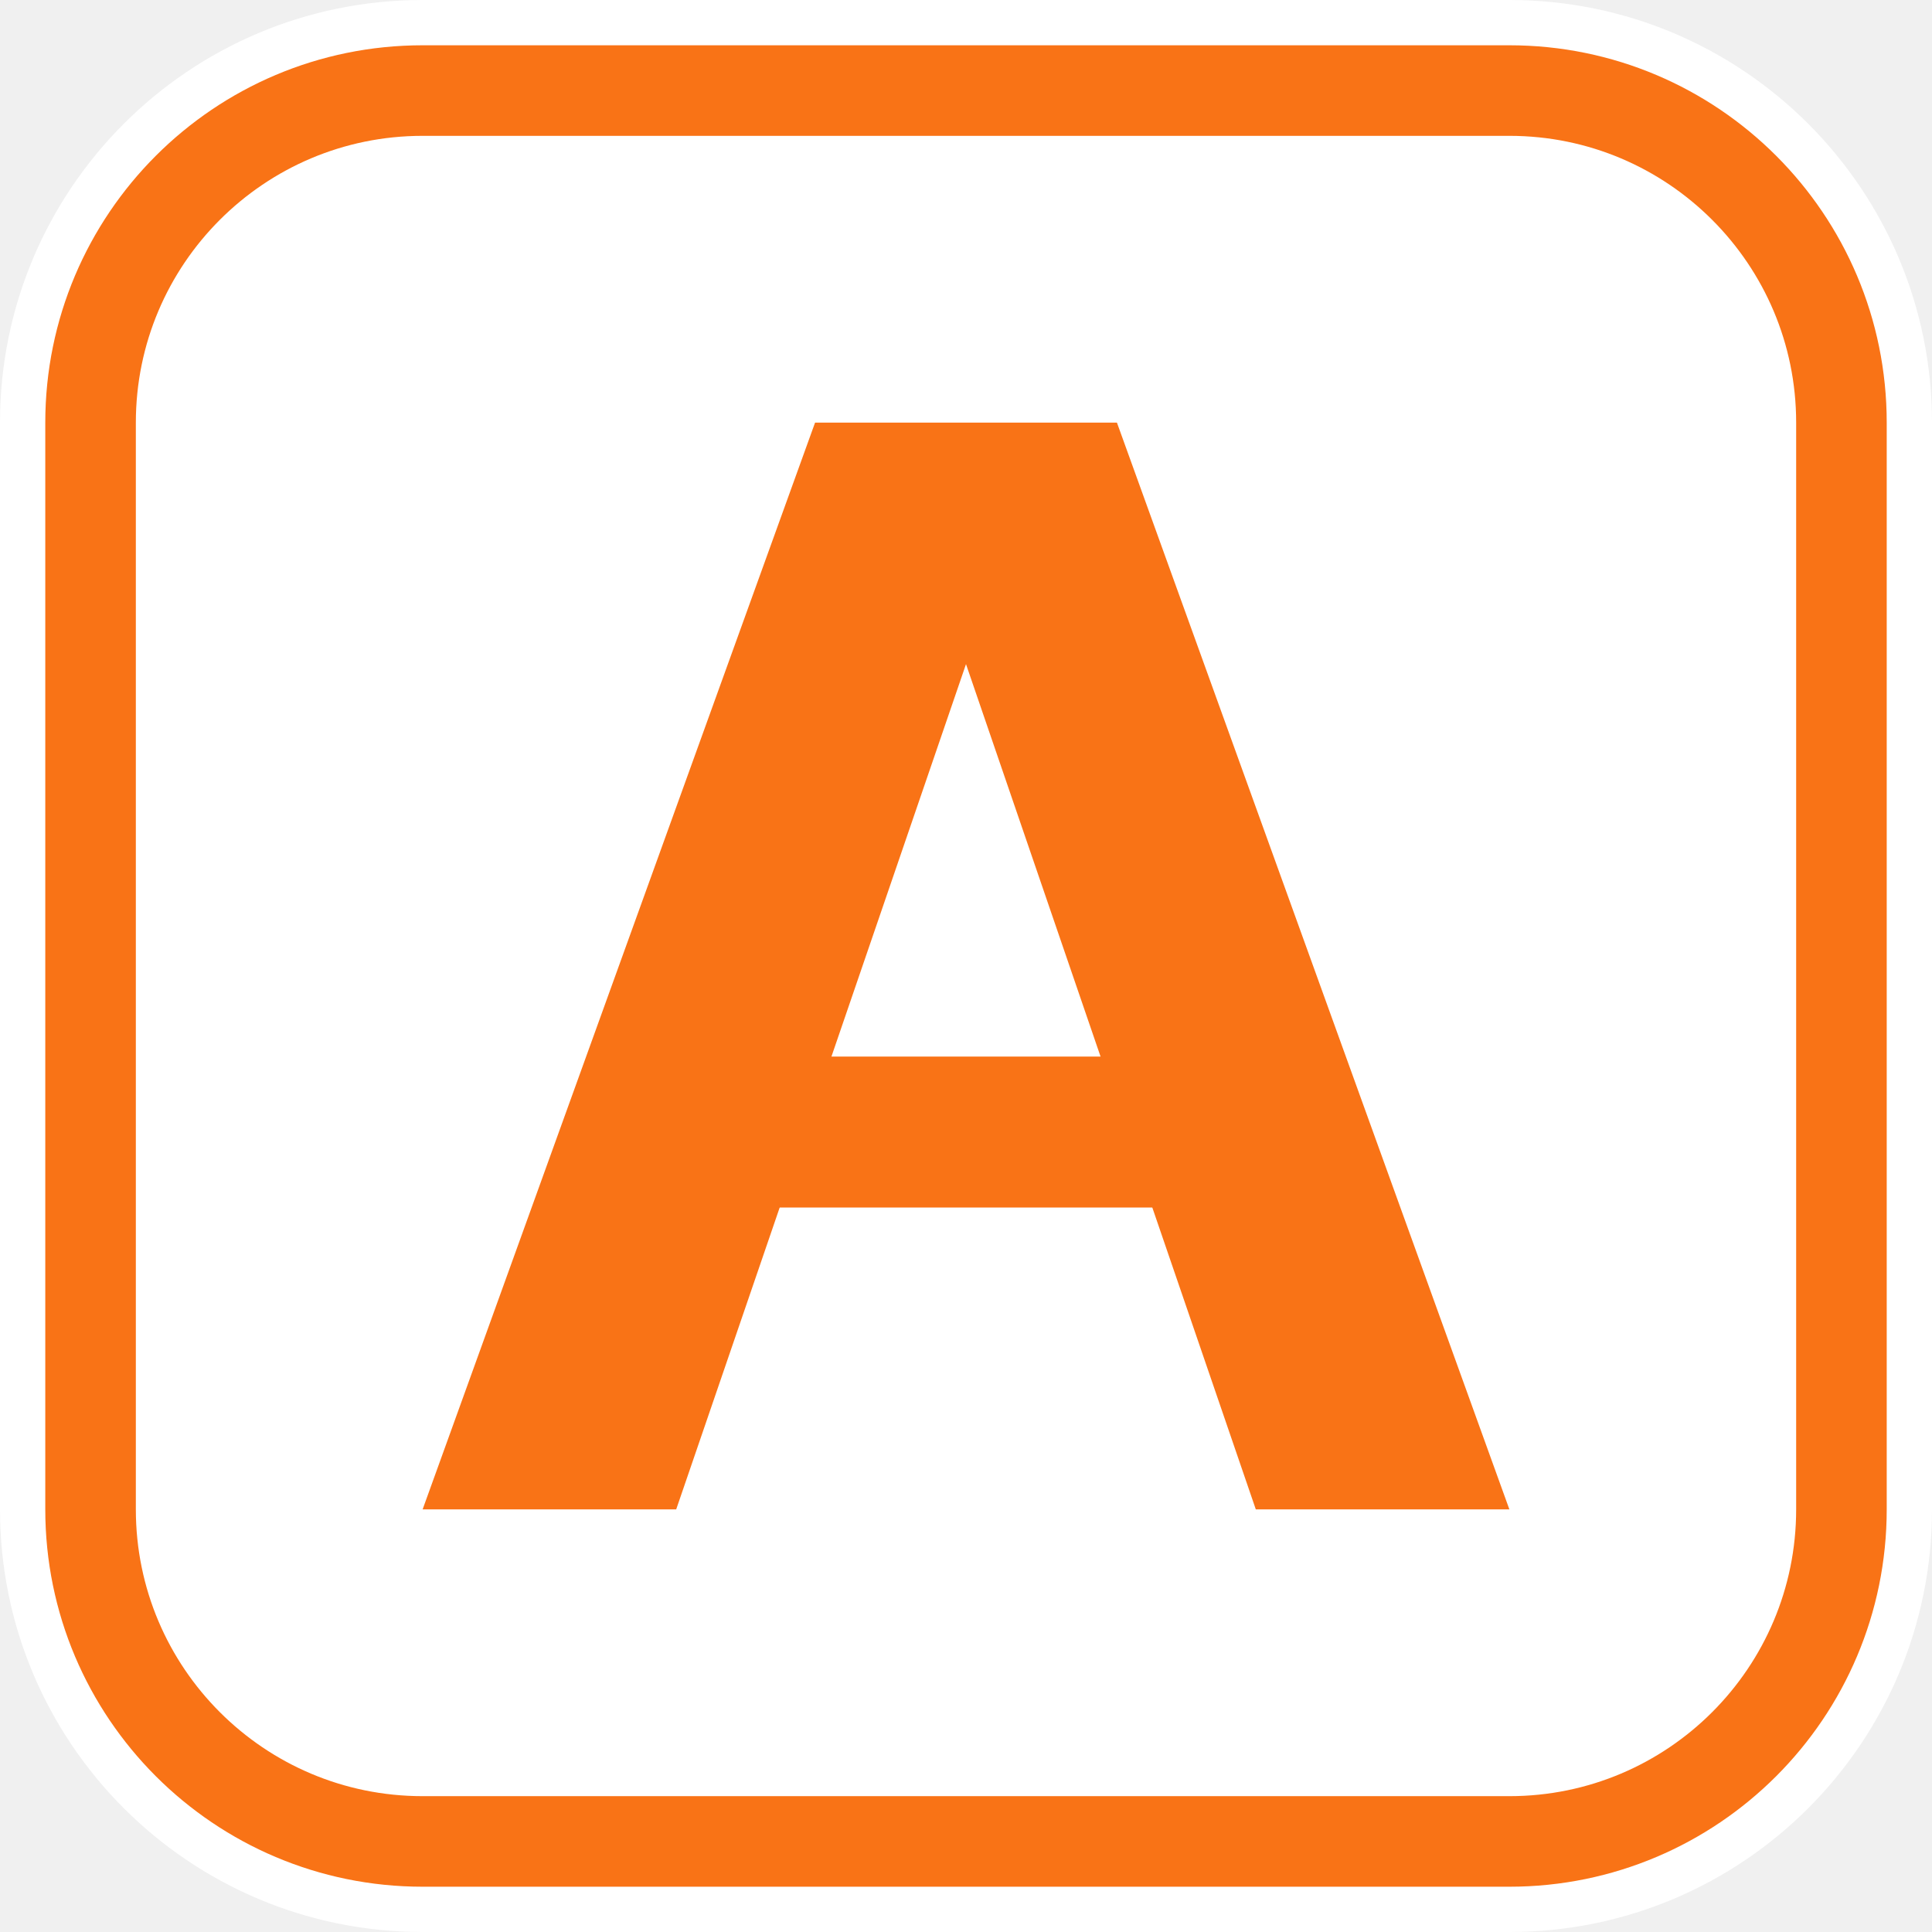
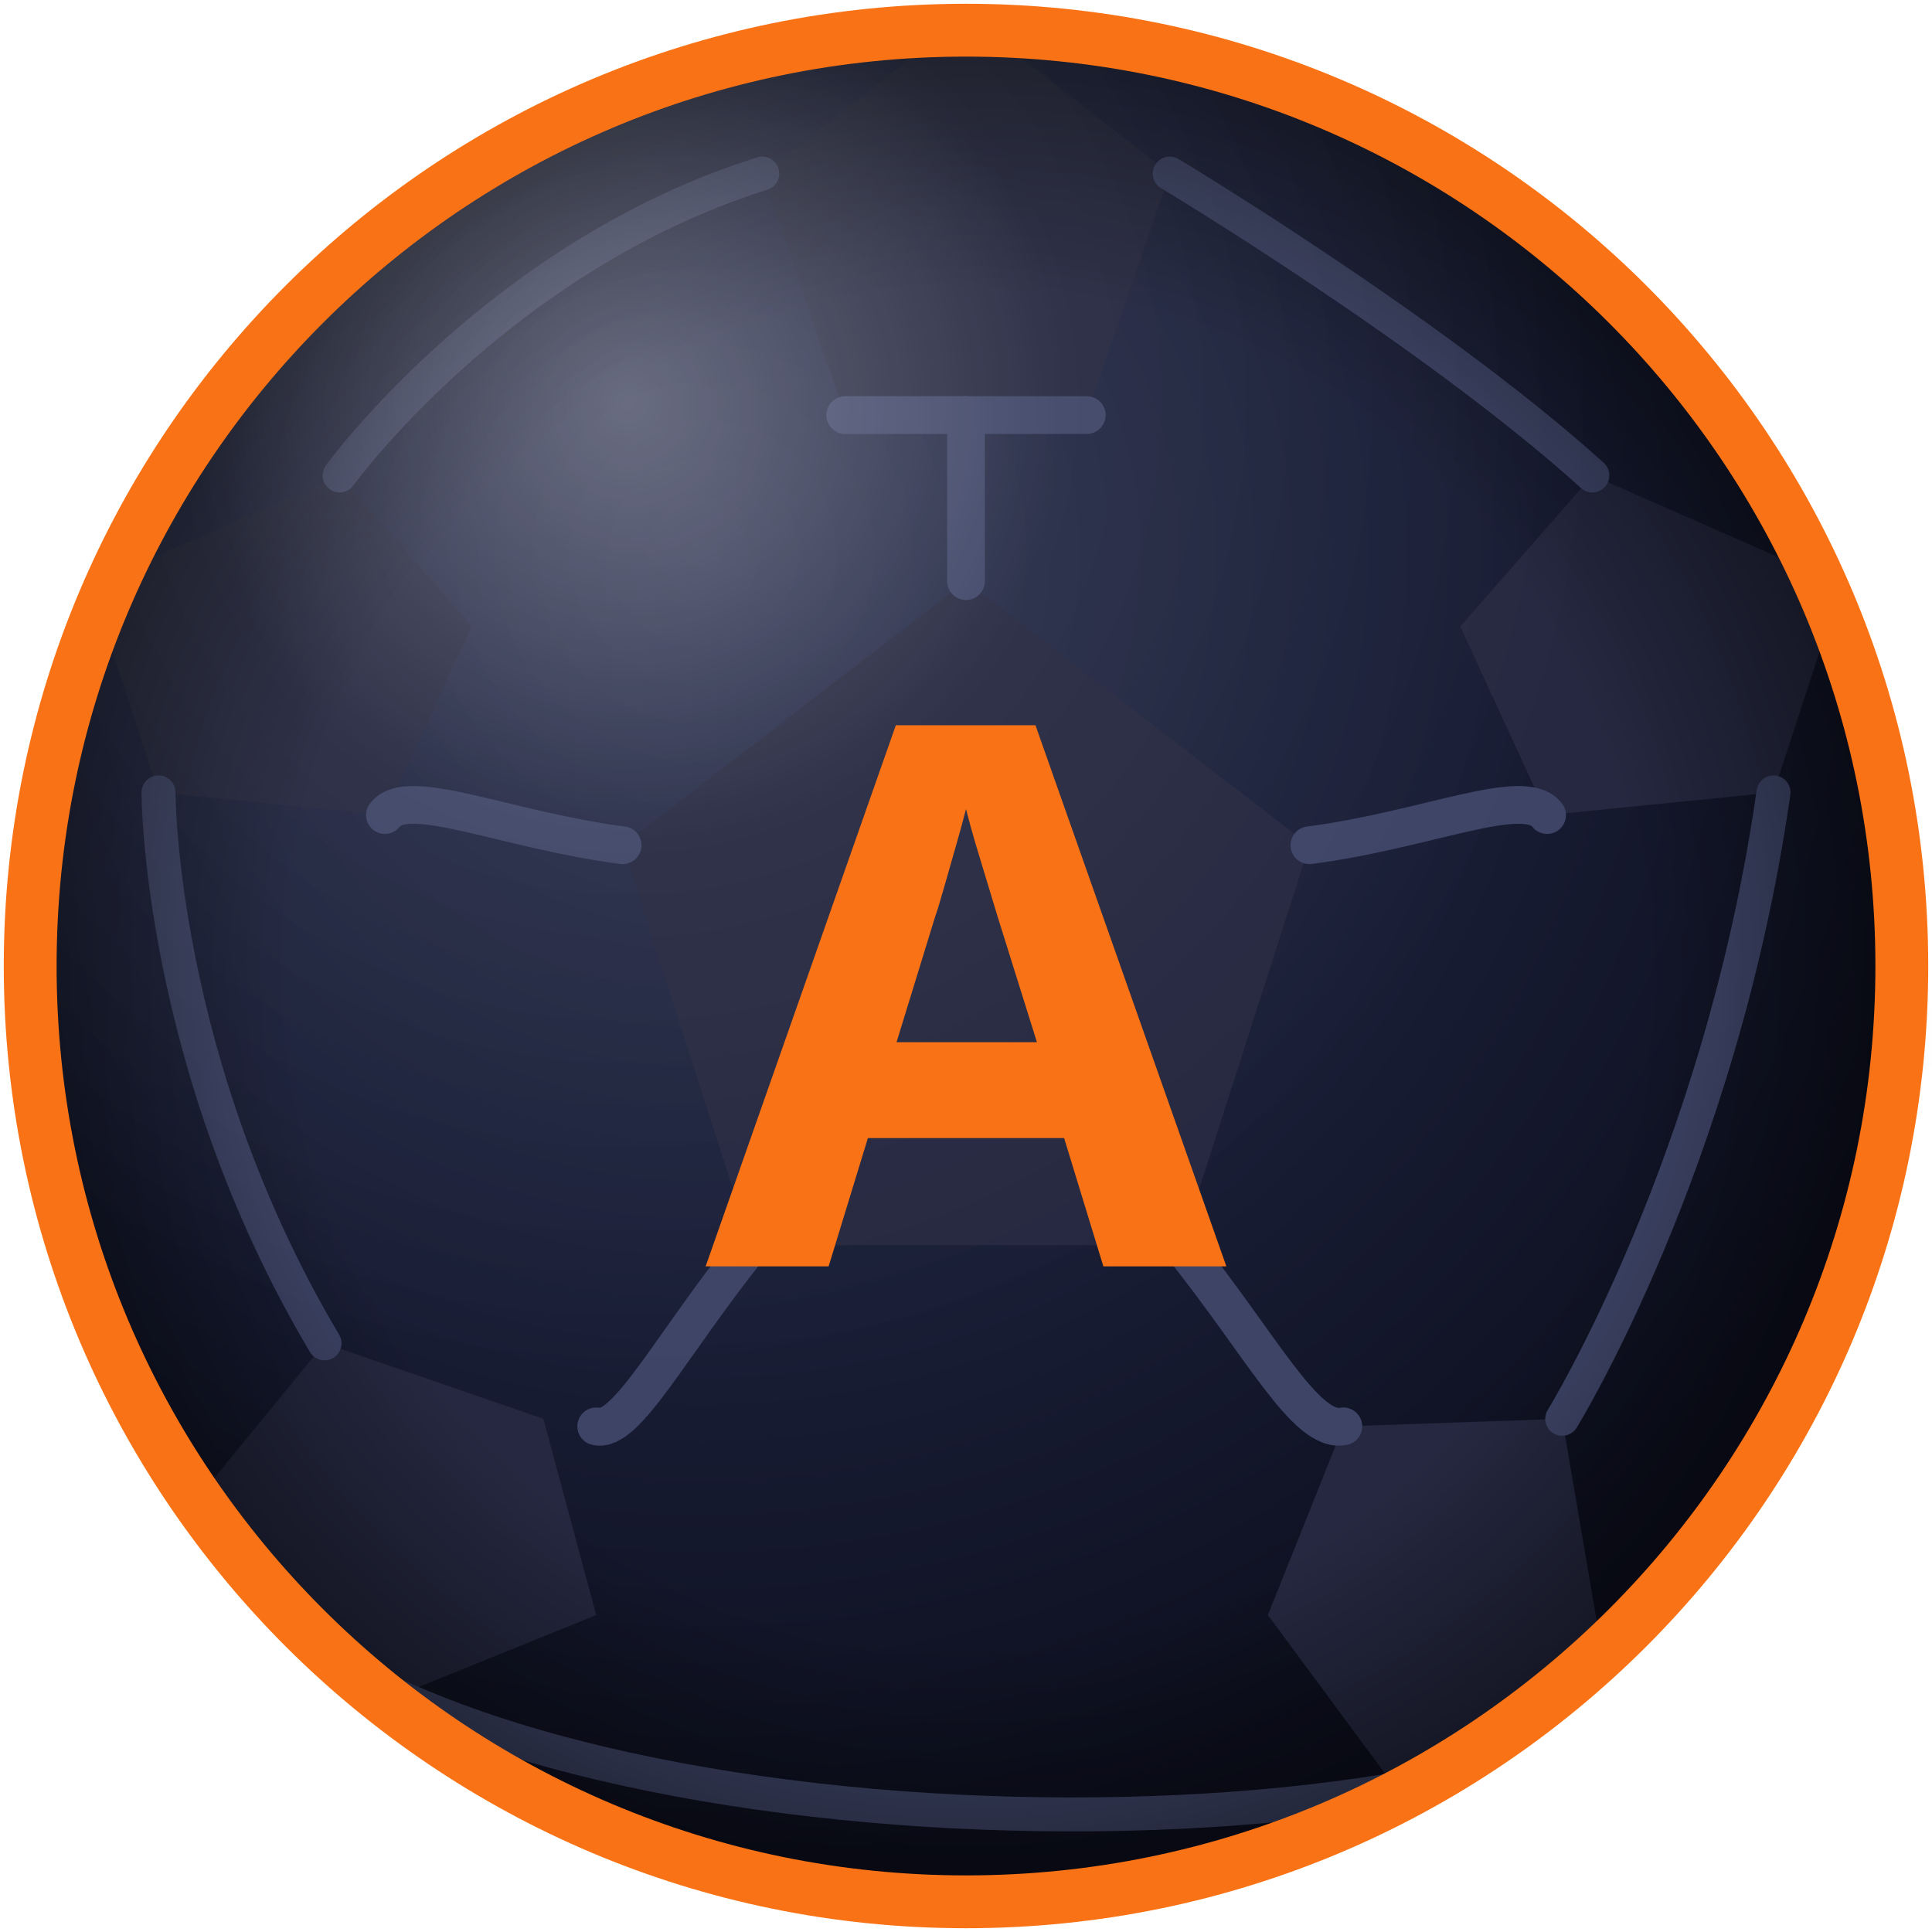
- <svg xmlns="http://www.w3.org/2000/svg" viewBox="0 0 32 32">
-   <rect width="32" height="32" rx="7" fill="#FFFFFF" />
-   <rect x="1.5" y="1.5" width="29" height="29" rx="5.5" fill="none" stroke="#F97316" stroke-width="1.5" />
-   <polygon points="7,25 13.5,7 16,7 16,11 11.2,25" fill="#F97316" />
-   <polygon points="25,25 18.5,7 16,7 16,11 20.8,25" fill="#F97316" />
-   <rect x="10" y="17.5" width="12" height="2.5" rx="1.25" fill="#F97316" />
+ <svg xmlns="http://www.w3.org/2000/svg" viewBox="0 0 512 512" width="512" height="512">
+   <defs>
+     <clipPath id="fav-clip">
+       <circle cx="256" cy="256" r="254" />
+     </clipPath>
+     <radialGradient id="fav-fill" cx="36%" cy="28%" r="70%">
+       <stop offset="0%" stop-color="#2D3250" />
+       <stop offset="55%" stop-color="#1A1F38" />
+       <stop offset="100%" stop-color="#0D0F1E" />
+     </radialGradient>
+     <radialGradient id="fav-gloss" cx="32%" cy="20%" r="52%">
+       <stop offset="0%" stop-color="white" stop-opacity="0.30" />
+       <stop offset="45%" stop-color="white" stop-opacity="0.05" />
+       <stop offset="100%" stop-color="white" stop-opacity="0" />
+     </radialGradient>
+     <radialGradient id="fav-rim" cx="50%" cy="50%" r="50%">
+       <stop offset="72%" stop-color="transparent" />
+       <stop offset="100%" stop-color="rgba(0,0,0,0.45)" />
+     </radialGradient>
+     <filter id="fav-shadow">
+       <feGaussianBlur stdDeviation="10" />
+     </filter>
+   </defs>
+   <rect width="512" height="512" fill="#FFFFFF" />
+   <ellipse cx="256" cy="275" rx="240" ry="20" fill="rgba(0,0,0,0.18)" filter="url(#fav-shadow)" />
+   <circle cx="256" cy="256" r="252" fill="url(#fav-fill)" />
+   <g clip-path="url(#fav-clip)">
+     <polygon points="256,154 347,224 313,330 199,330 165,224" fill="#252840" />
+     <polygon points="256,4 310,46 288,110 224,110 202,46" fill="#252840" />
+     <polygon points="488,155 470,210 410,216 387,166 422,126" fill="#252840" />
+     <polygon points="428,458 370,474 336,428 356,378 414,376" fill="#252840" />
+     <polygon points="84,458 50,400 86,356 144,376 158,428" fill="#252840" />
+     <polygon points="24,155 90,126 125,166 102,216 42,210" fill="#252840" />
+     <line x1="256" y1="154" x2="256" y2="110" stroke="#3D4466" stroke-width="10" stroke-linecap="round" />
+     <line x1="256" y1="110" x2="288" y2="110" stroke="#3D4466" stroke-width="10" stroke-linecap="round" />
+     <line x1="256" y1="110" x2="224" y2="110" stroke="#3D4466" stroke-width="10" stroke-linecap="round" />
+     <path d="M 347 224 C 378 220 404 208 410 216" stroke="#3D4466" stroke-width="10" fill="none" stroke-linecap="round" />
+     <path d="M 313 330 C 334 356 346 380 356 378" stroke="#3D4466" stroke-width="10" fill="none" stroke-linecap="round" />
+     <path d="M 199 330 C 178 356 166 380 158 378" stroke="#3D4466" stroke-width="10" fill="none" stroke-linecap="round" />
+     <path d="M 165 224 C 134 220 108 208 102 216" stroke="#3D4466" stroke-width="10" fill="none" stroke-linecap="round" />
+     <path d="M 422 126 C 380 88  310 46  310 46" stroke="#3D4466" stroke-width="9" fill="none" stroke-linecap="round" />
+     <path d="M 202 46  C 132 68  90  126 90  126" stroke="#3D4466" stroke-width="9" fill="none" stroke-linecap="round" />
+     <path d="M 470 210 C 456 308 414 376 414 376" stroke="#3D4466" stroke-width="9" fill="none" stroke-linecap="round" />
+     <path d="M 428 458 C 334 500 82  486 50  400" stroke="#3D4466" stroke-width="9" fill="none" stroke-linecap="round" />
+     <path d="M 86  356 C 42  282 42  210 42  210" stroke="#3D4466" stroke-width="9" fill="none" stroke-linecap="round" />
+   </g>
+   <circle cx="256" cy="256" r="252" fill="url(#fav-rim)" />
+   <circle cx="256" cy="256" r="252" fill="url(#fav-gloss)" />
+   <text x="256" y="258" text-anchor="middle" dominant-baseline="central" font-family="'Barlow Condensed', 'Arial Black', Impact, sans-serif" font-weight="900" font-size="200" letter-spacing="0" fill="#F97316">A</text>
+   <circle cx="256" cy="256" r="248" fill="none" stroke="#F97316" stroke-width="14" />
</svg>
